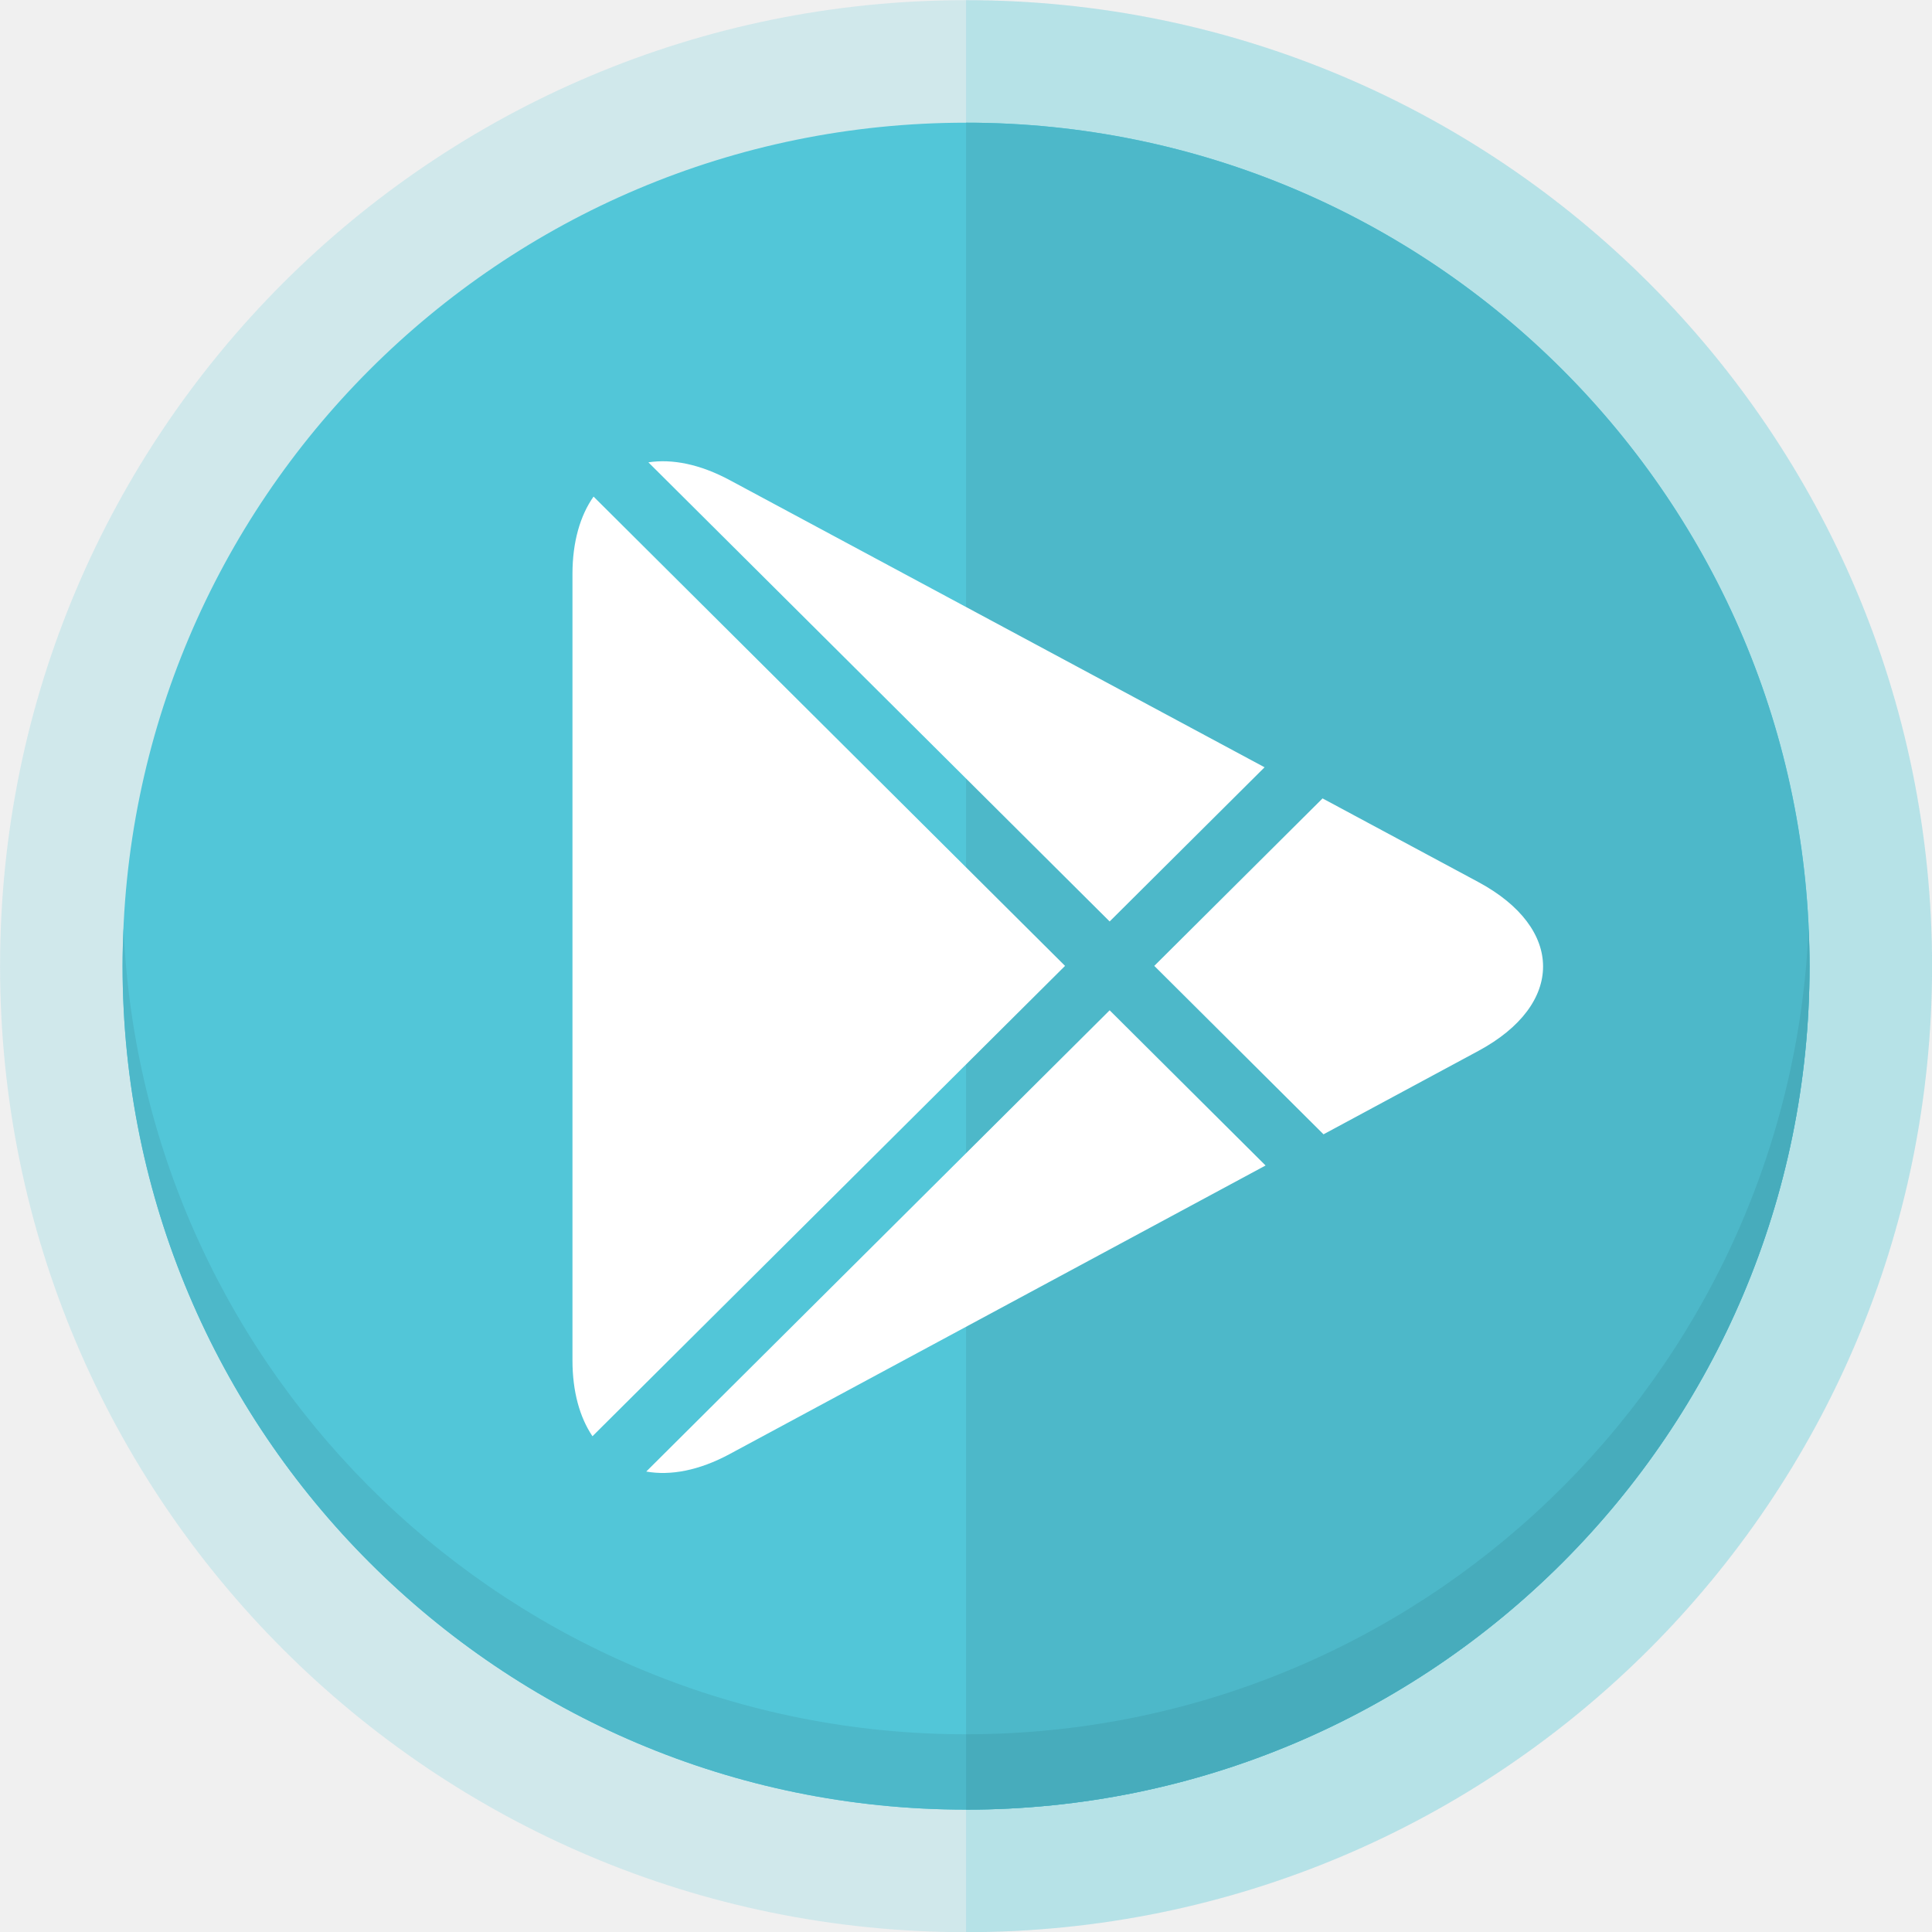
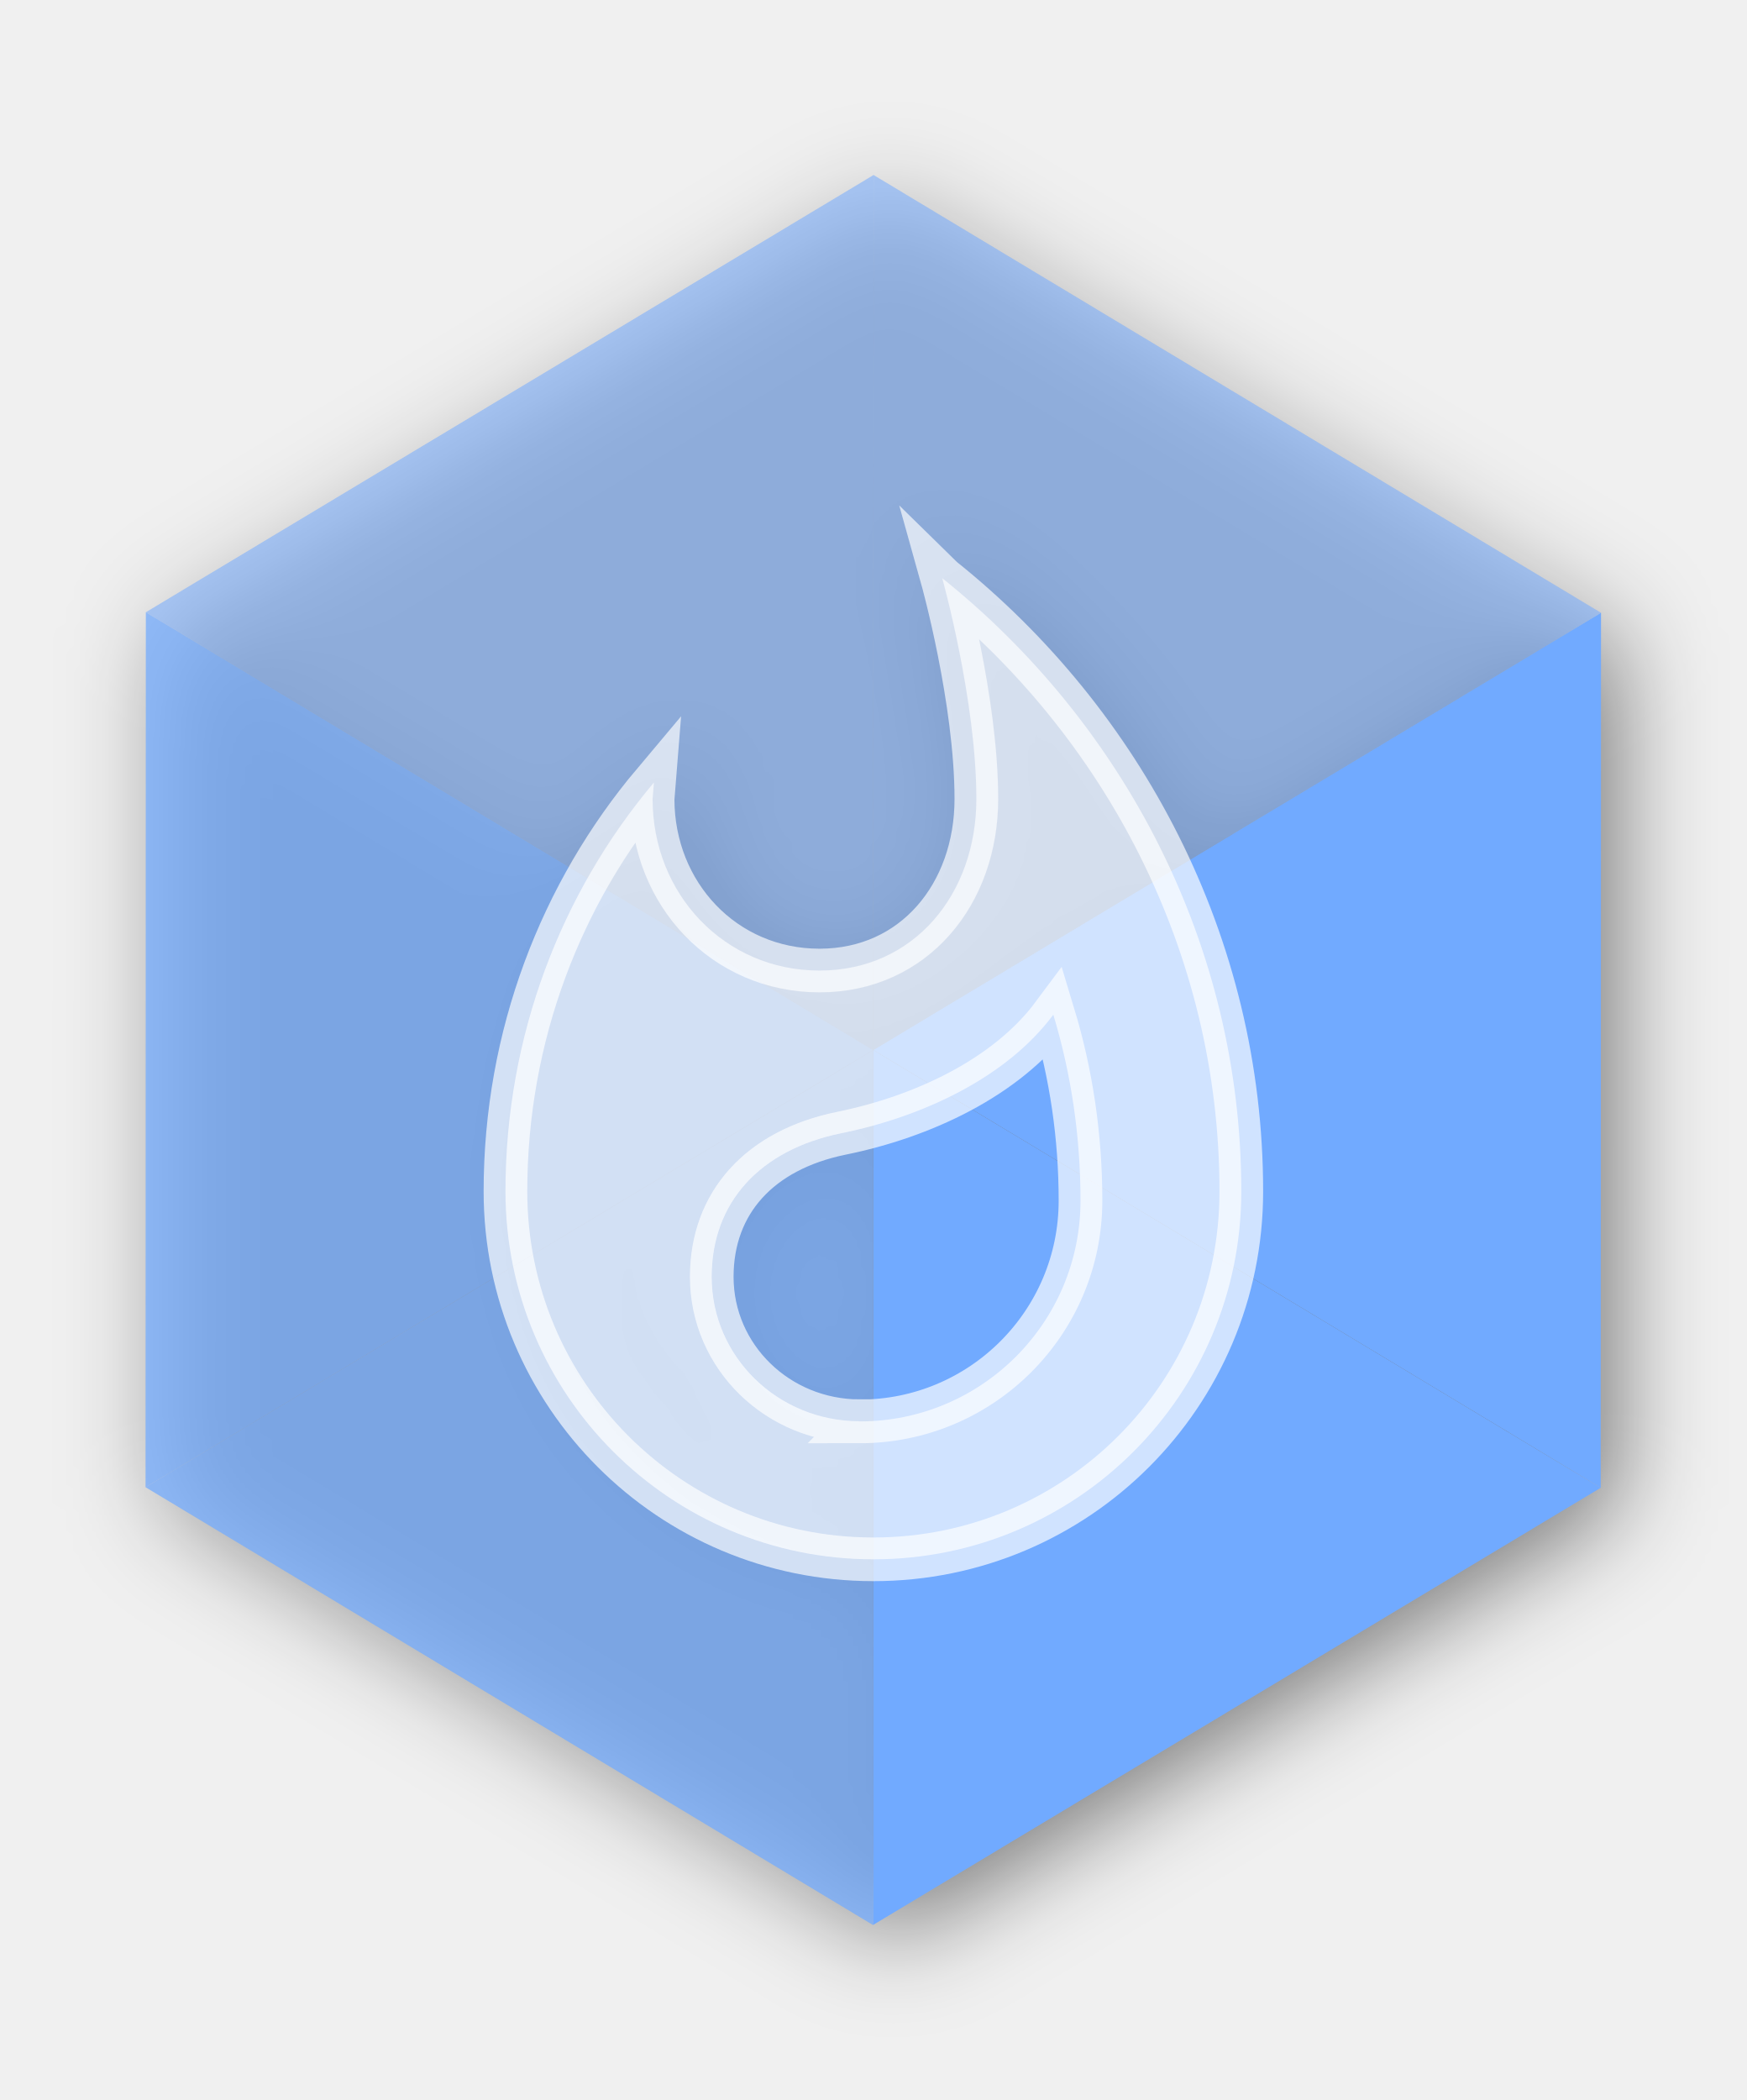
- <svg xmlns="http://www.w3.org/2000/svg" enable-background="new 0 0 150 150" height="150px" id="Layer_1" version="1.1" viewBox="0 0 150 150" width="150px" xml:space="preserve">
-   <g>
-     <circle cx="75.005" cy="75.013" fill="#52C6D8" opacity="0.2" r="75" />
-     <path d="M75.005,0.013v150c41.422,0,75-33.579,75-75.001C150.005,33.592,116.427,0.013,75.005,0.013z   " fill="#52C6D8" opacity="0.2" />
-     <circle cx="75.005" cy="75.013" fill="#52C6D8" r="65.487" />
-     <path d="M75.005,9.525V140.5c36.168,0,65.488-29.319,65.488-65.488C140.493,38.845,111.173,9.525,75.005,9.525z" fill="#4DB8C9" />
-     <g>
-       <path d="M9.591,72.086c-0.043,0.971-0.074,1.945-0.074,2.926c0,36.169,29.32,65.488,65.488,65.488v-5.852    C39.817,134.648,11.124,106.895,9.591,72.086z" fill="#4DB8C9" />
-       <path d="M140.419,72.086c-1.531,34.809-30.227,62.562-65.414,62.562v5.852c36.168,0,65.488-29.319,65.488-65.488    C140.493,74.031,140.462,73.057,140.419,72.086z" fill="#47ACBC" />
+ <svg xmlns="http://www.w3.org/2000/svg" id="svg884" version="1.1" viewBox="0 0 39.614 47.625" height="47.625mm" width="39.614mm">
+   <defs id="defs878">
+     <filter style="color-interpolation-filters:sRGB" id="filter1464">
+       <feFlood flood-opacity="0.498" flood-color="rgb(0,0,0)" result="flood" id="feFlood1454" />
+       <feComposite in="flood" in2="SourceGraphic" operator="in" result="composite1" id="feComposite1456" />
+       <feGaussianBlur in="composite1" stdDeviation="1.2" result="blur" id="feGaussianBlur1458" />
+       <feOffset dx="1" dy="1" result="offset" id="feOffset1460" />
+       <feComposite in="SourceGraphic" in2="offset" operator="over" result="composite2" id="feComposite1462" />
+     </filter>
+     <filter id="filter3506" style="color-interpolation-filters:sRGB">
+       <feFlood id="feFlood3496" result="flood" flood-color="rgb(0,0,0)" flood-opacity="0.498" />
+       <feComposite id="feComposite3498" result="composite1" operator="in" in2="SourceGraphic" in="flood" />
+       <feGaussianBlur id="feGaussianBlur3500" result="blur" stdDeviation="0.3" in="composite1" />
+       <feOffset id="feOffset3502" result="offset" dy="0.1" dx="0.1" />
+       <feComposite id="feComposite3504" result="composite2" operator="over" in2="offset" in="SourceGraphic" />
+     </filter>
+   </defs>
+   <g style="filter:url(#filter3506)" transform="matrix(3.73712,0,0,3.73712,-179.951,-343.3976)" id="g972">
+     <g transform="matrix(0.2645833,0,0,0.2645833,42.2576,122.3761)" id="g890">
+       <path style="opacity:1;fill:#71aaff;fill-opacity:0.533;stroke:none;stroke-width:1;stroke-miterlimit:4;stroke-dasharray:none;stroke-opacity:0.333" id="path944" d="M 18.538,21.186 -4.971,21.2 6.772,0.834 Z" transform="matrix(-7.6872731e-4,0.8536668,-0.8197587,-8.0052458e-4,59.6932,-106.9551)" />
+       <path transform="matrix(7.6874161e-4,-0.8536668,0.8197587,8.0053948e-4,41.62245,-85.36648)" d="M 18.538,21.186 -4.971,21.2 6.772,0.834 Z" id="path1021" style="opacity:1;fill:#71aaff;fill-opacity:1;stroke:none;stroke-width:1;stroke-miterlimit:4;stroke-dasharray:none;stroke-opacity:0.333" />
+       <path style="opacity:1;fill:#71aaff;fill-opacity:1;stroke:none;stroke-width:1;stroke-miterlimit:4;stroke-dasharray:none;stroke-opacity:0.333" id="path1023" d="M 18.538,21.186 -4.971,21.2 6.772,0.834 Z" transform="matrix(-7.6874161e-4,0.8536668,-0.8197587,-8.0053948e-4,59.68632,-86.88616)" />
+       <path transform="matrix(7.6874161e-4,-0.8536668,0.8197587,8.0053948e-4,24.92916,-75.33822)" d="M 18.538,21.186 -4.971,21.2 6.772,0.834 Z" id="path1025" style="opacity:1;fill:#71aaff;fill-opacity:0.733;stroke:none;stroke-width:1;stroke-miterlimit:4;stroke-dasharray:none;stroke-opacity:0.333" />
+       <path style="opacity:1;fill:#71aaff;fill-opacity:0.733;stroke:none;stroke-width:1;stroke-miterlimit:4;stroke-dasharray:none;stroke-opacity:0.333" id="path1027" d="M 18.538,21.186 -4.971,21.2 6.772,0.834 Z" transform="matrix(-7.6874161e-4,0.8536668,-0.8197587,-8.0053948e-4,42.99991,-96.92683)" />
+       <path transform="matrix(7.6874161e-4,-0.8536668,0.8197587,8.0053948e-4,24.93604,-95.40715)" d="M 18.538,21.186 -4.971,21.2 6.772,0.834 Z" id="path1029" style="opacity:1;fill:#71aaff;fill-opacity:0.533;stroke:none;stroke-width:1;stroke-miterlimit:4;stroke-dasharray:none;stroke-opacity:0.333" />
    </g>
-   </g>
-   <g>
-     <path d="M50.175,114.25c1.879,0.334,4.098-0.077,6.471-1.355l41.613-22.406L86.153,78.439L50.175,114.25z" fill="#FFFFFF" />
-     <path d="M46.083,38.555c-1.039,1.479-1.637,3.514-1.637,6.021v61.031c0,2.442,0.566,4.436,1.553,5.902L82.69,74.991   L46.083,38.555z" fill="#FFFFFF" />
-     <path d="M98.181,59.572L56.653,37.275c-2.307-1.238-4.469-1.663-6.312-1.379l35.812,35.646L98.181,59.572z" fill="#FFFFFF" />
-     <path d="M102.757,88.068l12.016-6.471c6.711-3.612,6.707-9.517-0.008-13.122l-12.082-6.487L89.618,74.991   L102.757,88.068z" fill="#FFFFFF" />
+     <path style="fill:#ffffff;fill-opacity:0.667;stroke:#ffffff;stroke-width:0.265;stroke-opacity:0.667" id="path5" d="m 53.871,95.397 c 0,0 0.207,0.74 0.207,1.34 0,0.575 -0.377,1.041 -0.952,1.041 -0.578,0 -1.013,-0.466 -1.013,-1.041 l 0.008,-0.1 c -0.564,0.67 -0.901,1.538 -0.901,2.481 0,1.234 0.999,2.233 2.233,2.233 1.234,0 2.233,-0.999 2.233,-2.233 0,-1.504 -0.723,-2.847 -1.814,-3.72 z m -0.5,5.116 c -0.497,0 -0.899,-0.391 -0.899,-0.876 0,-0.452 0.293,-0.77 0.784,-0.871 0.494,-0.1 1.005,-0.338 1.289,-0.72 0.109,0.36 0.165,0.74 0.165,1.128 0,0.74 -0.6,1.34 -1.34,1.34 z" />
  </g>
</svg>
